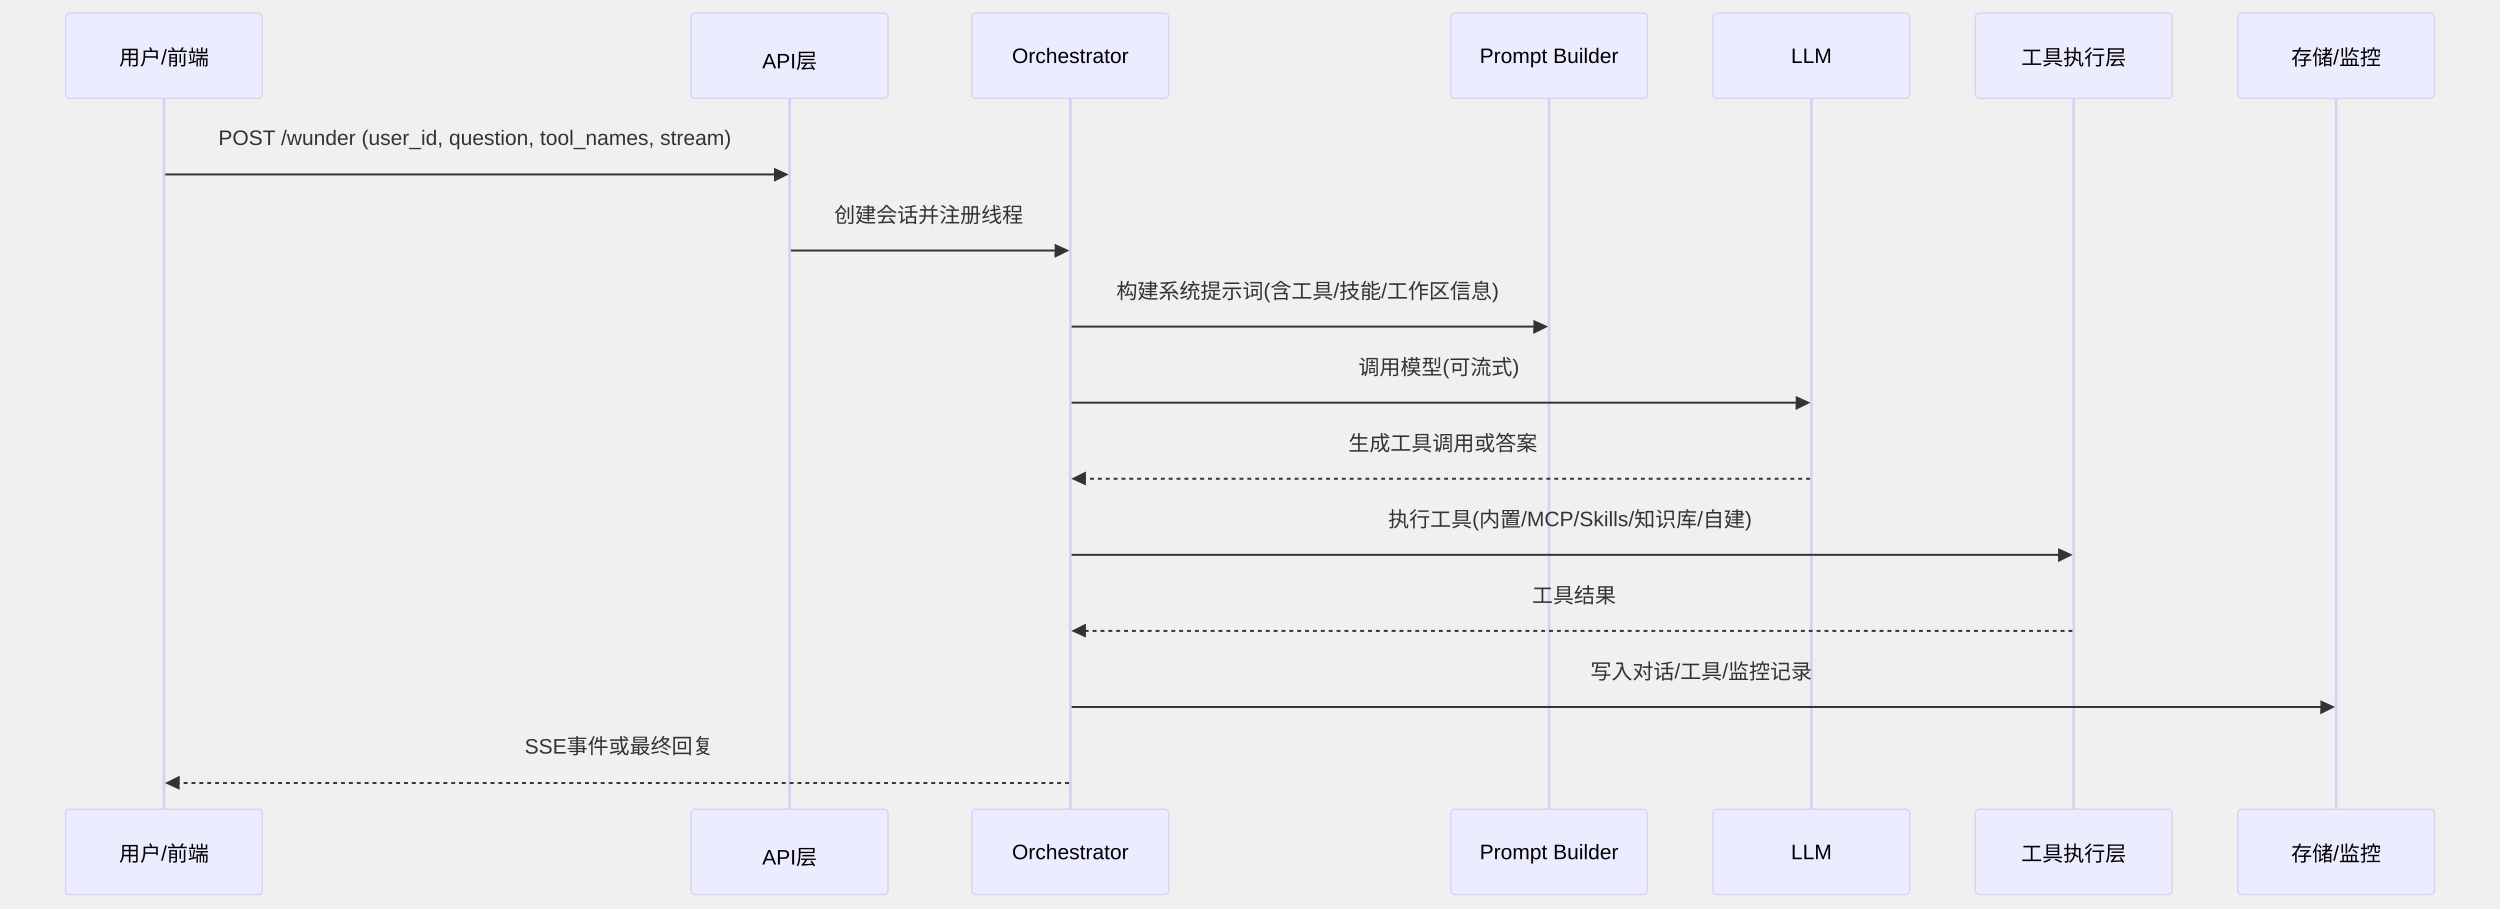
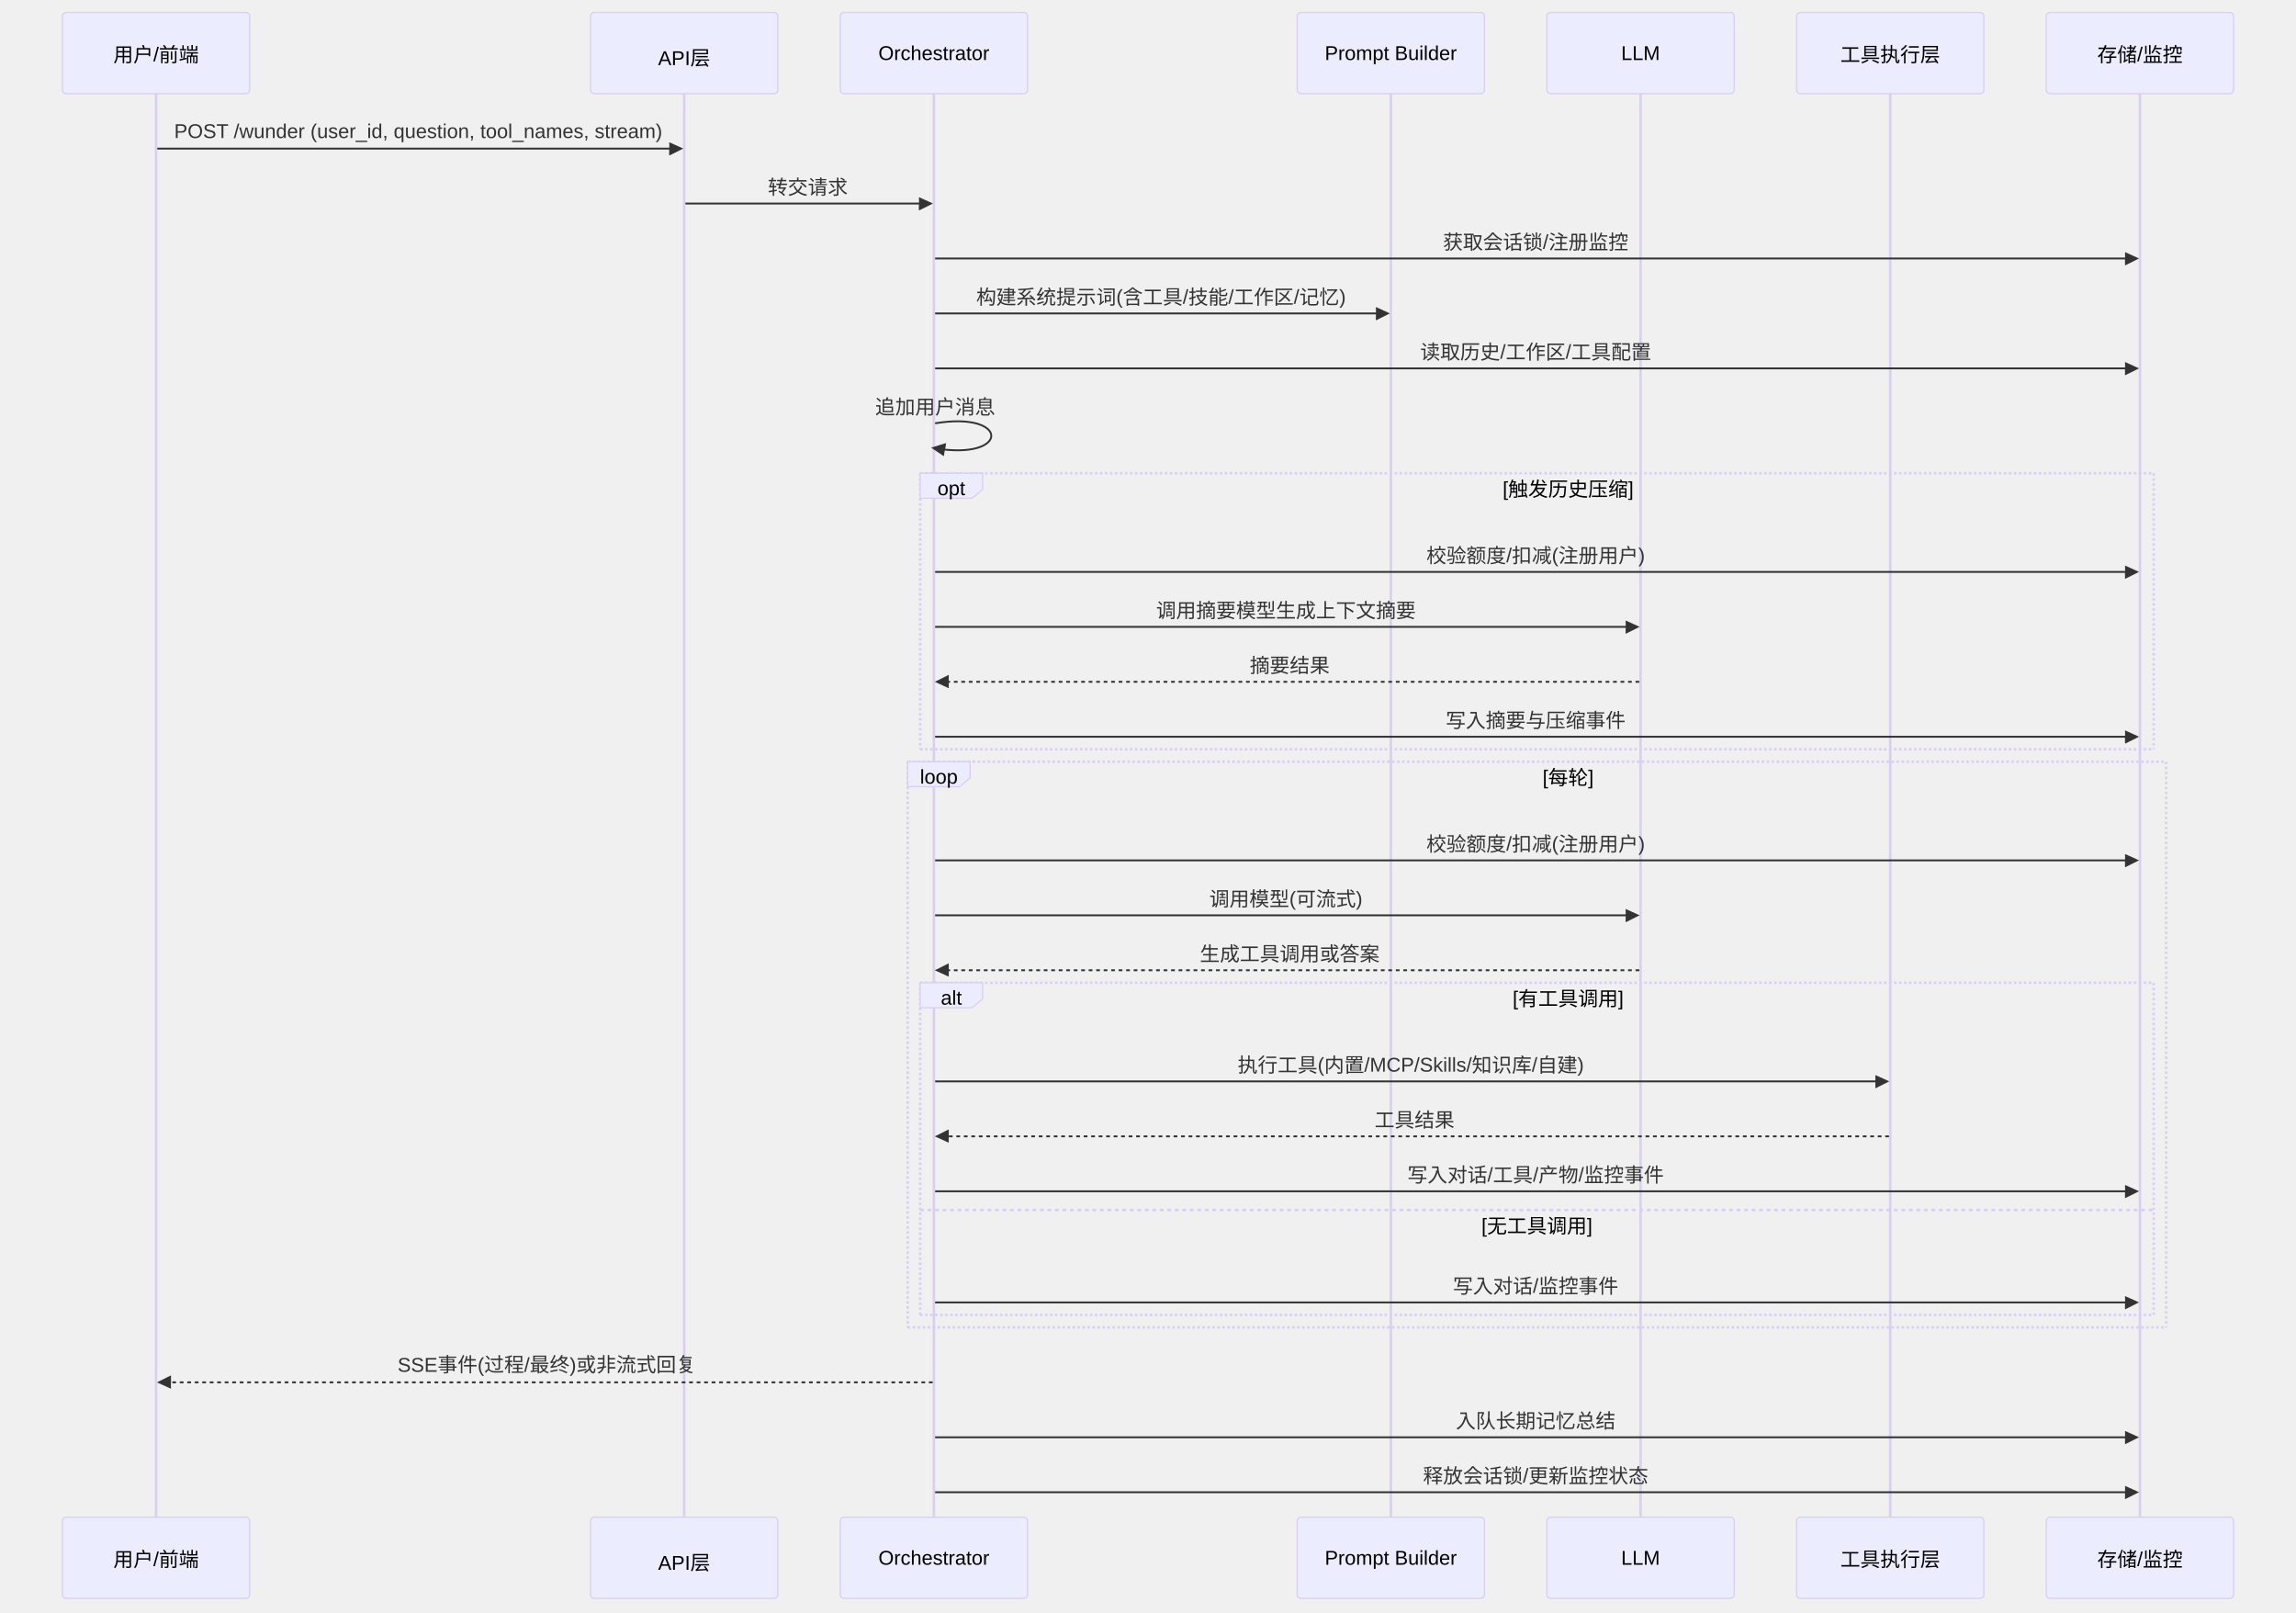
- <svg xmlns="http://www.w3.org/2000/svg" id="my-svg" width="100%" style="max-width: 1906px; background-color: white;" viewBox="-50 -10 1906 693" role="graphics-document document" aria-roledescription="sequence">
-   <g>
-     <rect x="1656" y="607" fill="#eaeaea" stroke="#666" width="150" height="65" name="S" rx="3" ry="3" class="actor actor-bottom" />
-     <text x="1731" y="639.5" dominant-baseline="central" alignment-baseline="central" class="actor actor-box" style="text-anchor: middle; font-size: 16px; font-weight: 400;">
-       <tspan x="1731" dy="0">存储/监控</tspan>
-     </text>
-   </g>
-   <g>
-     <rect x="1456" y="607" fill="#eaeaea" stroke="#666" width="150" height="65" name="T" rx="3" ry="3" class="actor actor-bottom" />
-     <text x="1531" y="639.5" dominant-baseline="central" alignment-baseline="central" class="actor actor-box" style="text-anchor: middle; font-size: 16px; font-weight: 400;">
-       <tspan x="1531" dy="0">工具执行层</tspan>
-     </text>
-   </g>
-   <g>
-     <rect x="1256" y="607" fill="#eaeaea" stroke="#666" width="150" height="65" name="L" rx="3" ry="3" class="actor actor-bottom" />
-     <text x="1331" y="639.5" dominant-baseline="central" alignment-baseline="central" class="actor actor-box" style="text-anchor: middle; font-size: 16px; font-weight: 400;">
-       <tspan x="1331" dy="0">LLM</tspan>
-     </text>
-   </g>
-   <g>
-     <rect x="1056" y="607" fill="#eaeaea" stroke="#666" width="150" height="65" name="P" rx="3" ry="3" class="actor actor-bottom" />
-     <text x="1131" y="639.5" dominant-baseline="central" alignment-baseline="central" class="actor actor-box" style="text-anchor: middle; font-size: 16px; font-weight: 400;">
-       <tspan x="1131" dy="0">Prompt Builder</tspan>
-     </text>
-   </g>
-   <g>
-     <rect x="691" y="607" fill="#eaeaea" stroke="#666" width="150" height="65" name="O" rx="3" ry="3" class="actor actor-bottom" />
-     <text x="766" y="639.5" dominant-baseline="central" alignment-baseline="central" class="actor actor-box" style="text-anchor: middle; font-size: 16px; font-weight: 400;">
-       <tspan x="766" dy="0">Orchestrator</tspan>
-     </text>
-   </g>
-   <g>
-     <rect x="477" y="607" fill="#eaeaea" stroke="#666" width="150" height="65" name="API" rx="3" ry="3" class="actor actor-bottom" />
-     <text x="552" y="639.5" dominant-baseline="central" alignment-baseline="central" class="actor actor-box" style="text-anchor: middle; font-size: 16px; font-weight: 400;">
-       <tspan x="552" dy="0">API层</tspan>
-     </text>
-   </g>
-   <g>
-     <rect x="0" y="607" fill="#eaeaea" stroke="#666" width="150" height="65" name="U" rx="3" ry="3" class="actor actor-bottom" />
-     <text x="75" y="639.5" dominant-baseline="central" alignment-baseline="central" class="actor actor-box" style="text-anchor: middle; font-size: 16px; font-weight: 400;">
+ <svg xmlns="http://www.w3.org/2000/svg" id="my-svg" width="100%" style="max-width: 1839px; background-color: white;" viewBox="-50 -10 1839 1291" role="graphics-document document" aria-roledescription="sequence">
+   <g>
+     <rect x="1589" y="1205" fill="#eaeaea" stroke="#666" width="150" height="65" name="S" rx="3" ry="3" class="actor actor-bottom" />
+     <text x="1664" y="1237.5" dominant-baseline="central" alignment-baseline="central" class="actor actor-box" style="text-anchor: middle; font-size: 16px; font-weight: 400;">
+       <tspan x="1664" dy="0">存储/监控</tspan>
+     </text>
+   </g>
+   <g>
+     <rect x="1389" y="1205" fill="#eaeaea" stroke="#666" width="150" height="65" name="T" rx="3" ry="3" class="actor actor-bottom" />
+     <text x="1464" y="1237.5" dominant-baseline="central" alignment-baseline="central" class="actor actor-box" style="text-anchor: middle; font-size: 16px; font-weight: 400;">
+       <tspan x="1464" dy="0">工具执行层</tspan>
+     </text>
+   </g>
+   <g>
+     <rect x="1189" y="1205" fill="#eaeaea" stroke="#666" width="150" height="65" name="L" rx="3" ry="3" class="actor actor-bottom" />
+     <text x="1264" y="1237.5" dominant-baseline="central" alignment-baseline="central" class="actor actor-box" style="text-anchor: middle; font-size: 16px; font-weight: 400;">
+       <tspan x="1264" dy="0">LLM</tspan>
+     </text>
+   </g>
+   <g>
+     <rect x="989" y="1205" fill="#eaeaea" stroke="#666" width="150" height="65" name="P" rx="3" ry="3" class="actor actor-bottom" />
+     <text x="1064" y="1237.5" dominant-baseline="central" alignment-baseline="central" class="actor actor-box" style="text-anchor: middle; font-size: 16px; font-weight: 400;">
+       <tspan x="1064" dy="0">Prompt Builder</tspan>
+     </text>
+   </g>
+   <g>
+     <rect x="623" y="1205" fill="#eaeaea" stroke="#666" width="150" height="65" name="O" rx="3" ry="3" class="actor actor-bottom" />
+     <text x="698" y="1237.5" dominant-baseline="central" alignment-baseline="central" class="actor actor-box" style="text-anchor: middle; font-size: 16px; font-weight: 400;">
+       <tspan x="698" dy="0">Orchestrator</tspan>
+     </text>
+   </g>
+   <g>
+     <rect x="423" y="1205" fill="#eaeaea" stroke="#666" width="150" height="65" name="API" rx="3" ry="3" class="actor actor-bottom" />
+     <text x="498" y="1237.5" dominant-baseline="central" alignment-baseline="central" class="actor actor-box" style="text-anchor: middle; font-size: 16px; font-weight: 400;">
+       <tspan x="498" dy="0">API层</tspan>
+     </text>
+   </g>
+   <g>
+     <rect x="0" y="1205" fill="#eaeaea" stroke="#666" width="150" height="65" name="U" rx="3" ry="3" class="actor actor-bottom" />
+     <text x="75" y="1237.5" dominant-baseline="central" alignment-baseline="central" class="actor actor-box" style="text-anchor: middle; font-size: 16px; font-weight: 400;">
      <tspan x="75" dy="0">用户/前端</tspan>
    </text>
  </g>
  <g>
-     <line id="actor6" x1="1731" y1="65" x2="1731" y2="607" class="actor-line 200" stroke-width="0.5px" stroke="#999" name="S" />
+     <line id="actor6" x1="1664" y1="65" x2="1664" y2="1205" class="actor-line 200" stroke-width="0.5px" stroke="#999" name="S" />
    <g id="root-6">
-       <rect x="1656" y="0" fill="#eaeaea" stroke="#666" width="150" height="65" name="S" rx="3" ry="3" class="actor actor-top" />
-       <text x="1731" y="32.5" dominant-baseline="central" alignment-baseline="central" class="actor actor-box" style="text-anchor: middle; font-size: 16px; font-weight: 400;">
-         <tspan x="1731" dy="0">存储/监控</tspan>
-       </text>
-     </g>
-   </g>
-   <g>
-     <line id="actor5" x1="1531" y1="65" x2="1531" y2="607" class="actor-line 200" stroke-width="0.5px" stroke="#999" name="T" />
+       <rect x="1589" y="0" fill="#eaeaea" stroke="#666" width="150" height="65" name="S" rx="3" ry="3" class="actor actor-top" />
+       <text x="1664" y="32.5" dominant-baseline="central" alignment-baseline="central" class="actor actor-box" style="text-anchor: middle; font-size: 16px; font-weight: 400;">
+         <tspan x="1664" dy="0">存储/监控</tspan>
+       </text>
+     </g>
+   </g>
+   <g>
+     <line id="actor5" x1="1464" y1="65" x2="1464" y2="1205" class="actor-line 200" stroke-width="0.5px" stroke="#999" name="T" />
    <g id="root-5">
-       <rect x="1456" y="0" fill="#eaeaea" stroke="#666" width="150" height="65" name="T" rx="3" ry="3" class="actor actor-top" />
-       <text x="1531" y="32.5" dominant-baseline="central" alignment-baseline="central" class="actor actor-box" style="text-anchor: middle; font-size: 16px; font-weight: 400;">
-         <tspan x="1531" dy="0">工具执行层</tspan>
-       </text>
-     </g>
-   </g>
-   <g>
-     <line id="actor4" x1="1331" y1="65" x2="1331" y2="607" class="actor-line 200" stroke-width="0.5px" stroke="#999" name="L" />
+       <rect x="1389" y="0" fill="#eaeaea" stroke="#666" width="150" height="65" name="T" rx="3" ry="3" class="actor actor-top" />
+       <text x="1464" y="32.5" dominant-baseline="central" alignment-baseline="central" class="actor actor-box" style="text-anchor: middle; font-size: 16px; font-weight: 400;">
+         <tspan x="1464" dy="0">工具执行层</tspan>
+       </text>
+     </g>
+   </g>
+   <g>
+     <line id="actor4" x1="1264" y1="65" x2="1264" y2="1205" class="actor-line 200" stroke-width="0.5px" stroke="#999" name="L" />
    <g id="root-4">
-       <rect x="1256" y="0" fill="#eaeaea" stroke="#666" width="150" height="65" name="L" rx="3" ry="3" class="actor actor-top" />
-       <text x="1331" y="32.5" dominant-baseline="central" alignment-baseline="central" class="actor actor-box" style="text-anchor: middle; font-size: 16px; font-weight: 400;">
-         <tspan x="1331" dy="0">LLM</tspan>
-       </text>
-     </g>
-   </g>
-   <g>
-     <line id="actor3" x1="1131" y1="65" x2="1131" y2="607" class="actor-line 200" stroke-width="0.5px" stroke="#999" name="P" />
+       <rect x="1189" y="0" fill="#eaeaea" stroke="#666" width="150" height="65" name="L" rx="3" ry="3" class="actor actor-top" />
+       <text x="1264" y="32.5" dominant-baseline="central" alignment-baseline="central" class="actor actor-box" style="text-anchor: middle; font-size: 16px; font-weight: 400;">
+         <tspan x="1264" dy="0">LLM</tspan>
+       </text>
+     </g>
+   </g>
+   <g>
+     <line id="actor3" x1="1064" y1="65" x2="1064" y2="1205" class="actor-line 200" stroke-width="0.5px" stroke="#999" name="P" />
    <g id="root-3">
-       <rect x="1056" y="0" fill="#eaeaea" stroke="#666" width="150" height="65" name="P" rx="3" ry="3" class="actor actor-top" />
-       <text x="1131" y="32.5" dominant-baseline="central" alignment-baseline="central" class="actor actor-box" style="text-anchor: middle; font-size: 16px; font-weight: 400;">
-         <tspan x="1131" dy="0">Prompt Builder</tspan>
-       </text>
-     </g>
-   </g>
-   <g>
-     <line id="actor2" x1="766" y1="65" x2="766" y2="607" class="actor-line 200" stroke-width="0.5px" stroke="#999" name="O" />
+       <rect x="989" y="0" fill="#eaeaea" stroke="#666" width="150" height="65" name="P" rx="3" ry="3" class="actor actor-top" />
+       <text x="1064" y="32.5" dominant-baseline="central" alignment-baseline="central" class="actor actor-box" style="text-anchor: middle; font-size: 16px; font-weight: 400;">
+         <tspan x="1064" dy="0">Prompt Builder</tspan>
+       </text>
+     </g>
+   </g>
+   <g>
+     <line id="actor2" x1="698" y1="65" x2="698" y2="1205" class="actor-line 200" stroke-width="0.5px" stroke="#999" name="O" />
    <g id="root-2">
-       <rect x="691" y="0" fill="#eaeaea" stroke="#666" width="150" height="65" name="O" rx="3" ry="3" class="actor actor-top" />
-       <text x="766" y="32.5" dominant-baseline="central" alignment-baseline="central" class="actor actor-box" style="text-anchor: middle; font-size: 16px; font-weight: 400;">
-         <tspan x="766" dy="0">Orchestrator</tspan>
-       </text>
-     </g>
-   </g>
-   <g>
-     <line id="actor1" x1="552" y1="65" x2="552" y2="607" class="actor-line 200" stroke-width="0.5px" stroke="#999" name="API" />
+       <rect x="623" y="0" fill="#eaeaea" stroke="#666" width="150" height="65" name="O" rx="3" ry="3" class="actor actor-top" />
+       <text x="698" y="32.5" dominant-baseline="central" alignment-baseline="central" class="actor actor-box" style="text-anchor: middle; font-size: 16px; font-weight: 400;">
+         <tspan x="698" dy="0">Orchestrator</tspan>
+       </text>
+     </g>
+   </g>
+   <g>
+     <line id="actor1" x1="498" y1="65" x2="498" y2="1205" class="actor-line 200" stroke-width="0.5px" stroke="#999" name="API" />
    <g id="root-1">
-       <rect x="477" y="0" fill="#eaeaea" stroke="#666" width="150" height="65" name="API" rx="3" ry="3" class="actor actor-top" />
-       <text x="552" y="32.5" dominant-baseline="central" alignment-baseline="central" class="actor actor-box" style="text-anchor: middle; font-size: 16px; font-weight: 400;">
-         <tspan x="552" dy="0">API层</tspan>
-       </text>
-     </g>
-   </g>
-   <g>
-     <line id="actor0" x1="75" y1="65" x2="75" y2="607" class="actor-line 200" stroke-width="0.5px" stroke="#999" name="U" />
+       <rect x="423" y="0" fill="#eaeaea" stroke="#666" width="150" height="65" name="API" rx="3" ry="3" class="actor actor-top" />
+       <text x="498" y="32.5" dominant-baseline="central" alignment-baseline="central" class="actor actor-box" style="text-anchor: middle; font-size: 16px; font-weight: 400;">
+         <tspan x="498" dy="0">API层</tspan>
+       </text>
+     </g>
+   </g>
+   <g>
+     <line id="actor0" x1="75" y1="65" x2="75" y2="1205" class="actor-line 200" stroke-width="0.5px" stroke="#999" name="U" />
    <g id="root-0">
      <rect x="0" y="0" fill="#eaeaea" stroke="#666" width="150" height="65" name="U" rx="3" ry="3" class="actor actor-top" />
      <text x="75" y="32.5" dominant-baseline="central" alignment-baseline="central" class="actor actor-box" style="text-anchor: middle; font-size: 16px; font-weight: 400;">
        <tspan x="75" dy="0">用户/前端</tspan>
      </text>
    </g>
  </g>
  <style>#my-svg{font-family:"trebuchet ms",verdana,arial,sans-serif;font-size:16px;fill:#333;}@keyframes edge-animation-frame{from{stroke-dashoffset:0;}}@keyframes dash{to{stroke-dashoffset:0;}}#my-svg .edge-animation-slow{stroke-dasharray:9,5!important;stroke-dashoffset:900;animation:dash 50s linear infinite;stroke-linecap:round;}#my-svg .edge-animation-fast{stroke-dasharray:9,5!important;stroke-dashoffset:900;animation:dash 20s linear infinite;stroke-linecap:round;}#my-svg .error-icon{fill:#552222;}#my-svg .error-text{fill:#552222;stroke:#552222;}#my-svg .edge-thickness-normal{stroke-width:1px;}#my-svg .edge-thickness-thick{stroke-width:3.5px;}#my-svg .edge-pattern-solid{stroke-dasharray:0;}#my-svg .edge-thickness-invisible{stroke-width:0;fill:none;}#my-svg .edge-pattern-dashed{stroke-dasharray:3;}#my-svg .edge-pattern-dotted{stroke-dasharray:2;}#my-svg .marker{fill:#333333;stroke:#333333;}#my-svg .marker.cross{stroke:#333333;}#my-svg svg{font-family:"trebuchet ms",verdana,arial,sans-serif;font-size:16px;}#my-svg p{margin:0;}#my-svg .actor{stroke:hsl(259.626, 59.777%, 87.902%);fill:#ECECFF;}#my-svg text.actor&gt;tspan{fill:black;stroke:none;}#my-svg .actor-line{stroke:hsl(259.626, 59.777%, 87.902%);}#my-svg .innerArc{stroke-width:1.5;stroke-dasharray:none;}#my-svg .messageLine0{stroke-width:1.5;stroke-dasharray:none;stroke:#333;}#my-svg .messageLine1{stroke-width:1.5;stroke-dasharray:2,2;stroke:#333;}#my-svg #arrowhead path{fill:#333;stroke:#333;}#my-svg .sequenceNumber{fill:white;}#my-svg #sequencenumber{fill:#333;}#my-svg #crosshead path{fill:#333;stroke:#333;}#my-svg .messageText{fill:#333;stroke:none;}#my-svg .labelBox{stroke:hsl(259.626, 59.777%, 87.902%);fill:#ECECFF;}#my-svg .labelText,#my-svg .labelText&gt;tspan{fill:black;stroke:none;}#my-svg .loopText,#my-svg .loopText&gt;tspan{fill:black;stroke:none;}#my-svg .loopLine{stroke-width:2px;stroke-dasharray:2,2;stroke:hsl(259.626, 59.777%, 87.902%);fill:hsl(259.626, 59.777%, 87.902%);}#my-svg .note{stroke:#aaaa33;fill:#fff5ad;}#my-svg .noteText,#my-svg .noteText&gt;tspan{fill:black;stroke:none;}#my-svg .activation0{fill:#f4f4f4;stroke:#666;}#my-svg .activation1{fill:#f4f4f4;stroke:#666;}#my-svg .activation2{fill:#f4f4f4;stroke:#666;}#my-svg .actorPopupMenu{position:absolute;}#my-svg .actorPopupMenuPanel{position:absolute;fill:#ECECFF;box-shadow:0px 8px 16px 0px rgba(0,0,0,0.2);filter:drop-shadow(3px 5px 2px rgb(0 0 0 / 0.4));}#my-svg .actor-man line{stroke:hsl(259.626, 59.777%, 87.902%);fill:#ECECFF;}#my-svg .actor-man circle,#my-svg line{stroke:hsl(259.626, 59.777%, 87.902%);fill:#ECECFF;stroke-width:2px;}#my-svg :root{--mermaid-font-family:"trebuchet ms",verdana,arial,sans-serif;}</style>
  <g />
  <defs>
    <symbol id="computer" width="24" height="24">
      <path transform="scale(.5)" d="M2 2v13h20v-13h-20zm18 11h-16v-9h16v9zm-10.228 6l.466-1h3.524l.467 1h-4.457zm14.228 3h-24l2-6h2.104l-1.33 4h18.45l-1.297-4h2.073l2 6zm-5-10h-14v-7h14v7z" />
    </symbol>
  </defs>
  <defs>
    <symbol id="database" fill-rule="evenodd" clip-rule="evenodd">
      <path transform="scale(.5)" d="M12.258.001l.256.004.255.005.253.008.251.01.249.012.247.015.246.016.242.019.241.02.239.023.236.024.233.027.231.028.229.031.225.032.223.034.22.036.217.038.214.04.211.041.208.043.205.045.201.046.198.048.194.05.191.051.187.053.183.054.18.056.175.057.172.059.168.06.163.061.16.063.155.064.15.066.074.033.073.033.071.034.07.034.069.035.068.035.067.035.066.035.064.036.064.036.062.036.06.036.06.037.058.037.058.037.055.038.055.038.053.038.052.038.051.039.05.039.048.039.047.039.045.04.044.04.043.04.041.04.04.041.039.041.037.041.036.041.034.041.033.042.032.042.03.042.029.042.027.042.026.043.024.043.023.043.021.043.02.043.018.044.017.043.015.044.013.044.012.044.011.045.009.044.007.045.006.045.004.045.002.045.001.045v17l-.001.045-.002.045-.004.045-.006.045-.007.045-.009.044-.011.045-.012.044-.013.044-.015.044-.017.043-.018.044-.02.043-.021.043-.023.043-.024.043-.026.043-.027.042-.029.042-.03.042-.032.042-.033.042-.034.041-.036.041-.037.041-.039.041-.04.041-.041.04-.043.04-.044.04-.045.04-.047.039-.048.039-.05.039-.051.039-.052.038-.053.038-.055.038-.055.038-.058.037-.058.037-.06.037-.06.036-.062.036-.064.036-.064.036-.066.035-.067.035-.068.035-.069.035-.07.034-.071.034-.073.033-.074.033-.15.066-.155.064-.16.063-.163.061-.168.06-.172.059-.175.057-.18.056-.183.054-.187.053-.191.051-.194.05-.198.048-.201.046-.205.045-.208.043-.211.041-.214.04-.217.038-.22.036-.223.034-.225.032-.229.031-.231.028-.233.027-.236.024-.239.023-.241.02-.242.019-.246.016-.247.015-.249.012-.251.01-.253.008-.255.005-.256.004-.258.001-.258-.001-.256-.004-.255-.005-.253-.008-.251-.01-.249-.012-.247-.015-.245-.016-.243-.019-.241-.02-.238-.023-.236-.024-.234-.027-.231-.028-.228-.031-.226-.032-.223-.034-.22-.036-.217-.038-.214-.04-.211-.041-.208-.043-.204-.045-.201-.046-.198-.048-.195-.05-.19-.051-.187-.053-.184-.054-.179-.056-.176-.057-.172-.059-.167-.06-.164-.061-.159-.063-.155-.064-.151-.066-.074-.033-.072-.033-.072-.034-.07-.034-.069-.035-.068-.035-.067-.035-.066-.035-.064-.036-.063-.036-.062-.036-.061-.036-.06-.037-.058-.037-.057-.037-.056-.038-.055-.038-.053-.038-.052-.038-.051-.039-.049-.039-.049-.039-.046-.039-.046-.04-.044-.04-.043-.04-.041-.04-.04-.041-.039-.041-.037-.041-.036-.041-.034-.041-.033-.042-.032-.042-.03-.042-.029-.042-.027-.042-.026-.043-.024-.043-.023-.043-.021-.043-.02-.043-.018-.044-.017-.043-.015-.044-.013-.044-.012-.044-.011-.045-.009-.044-.007-.045-.006-.045-.004-.045-.002-.045-.001-.045v-17l.001-.045.002-.045.004-.045.006-.045.007-.045.009-.044.011-.045.012-.044.013-.044.015-.044.017-.043.018-.044.02-.043.021-.043.023-.043.024-.043.026-.043.027-.042.029-.042.03-.042.032-.042.033-.042.034-.041.036-.041.037-.041.039-.041.04-.041.041-.04.043-.04.044-.04.046-.04.046-.039.049-.039.049-.039.051-.039.052-.038.053-.038.055-.038.056-.038.057-.037.058-.037.06-.037.061-.036.062-.036.063-.036.064-.036.066-.035.067-.035.068-.035.069-.035.07-.034.072-.034.072-.033.074-.033.151-.066.155-.064.159-.063.164-.061.167-.06.172-.059.176-.057.179-.056.184-.054.187-.053.19-.051.195-.05.198-.048.201-.046.204-.045.208-.043.211-.041.214-.04.217-.038.22-.036.223-.034.226-.032.228-.031.231-.028.234-.027.236-.024.238-.023.241-.02.243-.019.245-.016.247-.015.249-.012.251-.01.253-.008.255-.005.256-.004.258-.001.258.001zm-9.258 20.499v.01l.001.021.003.021.004.022.005.021.006.022.007.022.009.023.01.022.011.023.012.023.013.023.015.023.016.024.017.023.018.024.019.024.021.024.022.025.023.024.024.025.052.049.056.05.061.051.066.051.07.051.075.051.079.052.084.052.088.052.092.052.097.052.102.051.105.052.11.052.114.051.119.051.123.051.127.05.131.05.135.05.139.048.144.049.147.047.152.047.155.047.16.045.163.045.167.043.171.043.176.041.178.041.183.039.187.039.19.037.194.035.197.035.202.033.204.031.209.03.212.029.216.027.219.025.222.024.226.021.23.02.233.018.236.016.24.015.243.012.246.01.249.008.253.005.256.004.259.001.26-.001.257-.004.254-.005.25-.008.247-.011.244-.012.241-.014.237-.016.233-.018.231-.021.226-.021.224-.024.22-.026.216-.027.212-.028.21-.031.205-.031.202-.034.198-.034.194-.036.191-.037.187-.039.183-.04.179-.04.175-.042.172-.043.168-.044.163-.045.16-.046.155-.046.152-.047.148-.048.143-.049.139-.049.136-.05.131-.05.126-.05.123-.051.118-.052.114-.051.11-.052.106-.052.101-.052.096-.052.092-.052.088-.053.083-.051.079-.052.074-.052.07-.051.065-.051.06-.051.056-.05.051-.05.023-.024.023-.025.021-.024.02-.024.019-.024.018-.024.017-.024.015-.023.014-.024.013-.023.012-.023.01-.023.01-.022.008-.022.006-.022.006-.022.004-.022.004-.021.001-.021.001-.021v-4.127l-.077.055-.08.053-.083.054-.085.053-.087.052-.09.052-.093.051-.095.05-.097.05-.1.049-.102.049-.105.048-.106.047-.109.047-.111.046-.114.045-.115.045-.118.044-.12.043-.122.042-.124.042-.126.041-.128.04-.13.04-.132.038-.134.038-.135.037-.138.037-.139.035-.142.035-.143.034-.144.033-.147.032-.148.031-.15.03-.151.03-.153.029-.154.027-.156.027-.158.026-.159.025-.161.024-.162.023-.163.022-.165.021-.166.02-.167.019-.169.018-.169.017-.171.016-.173.015-.173.014-.175.013-.175.012-.177.011-.178.01-.179.008-.179.008-.181.006-.182.005-.182.004-.184.003-.184.002h-.37l-.184-.002-.184-.003-.182-.004-.182-.005-.181-.006-.179-.008-.179-.008-.178-.01-.176-.011-.176-.012-.175-.013-.173-.014-.172-.015-.171-.016-.17-.017-.169-.018-.167-.019-.166-.02-.165-.021-.163-.022-.162-.023-.161-.024-.159-.025-.157-.026-.156-.027-.155-.027-.153-.029-.151-.03-.15-.03-.148-.031-.146-.032-.145-.033-.143-.034-.141-.035-.14-.035-.137-.037-.136-.037-.134-.038-.132-.038-.13-.04-.128-.04-.126-.041-.124-.042-.122-.042-.12-.044-.117-.043-.116-.045-.113-.045-.112-.046-.109-.047-.106-.047-.105-.048-.102-.049-.1-.049-.097-.05-.095-.05-.093-.052-.09-.051-.087-.052-.085-.053-.083-.054-.08-.054-.077-.054v4.127zm0-5.654v.011l.001.021.003.021.004.021.005.022.006.022.007.022.009.022.01.022.011.023.012.023.013.023.015.024.016.023.017.024.018.024.019.024.021.024.022.024.023.025.024.024.052.05.056.05.061.05.066.051.07.051.075.052.079.051.084.052.088.052.092.052.097.052.102.052.105.052.11.051.114.051.119.052.123.05.127.051.131.05.135.049.139.049.144.048.147.048.152.047.155.046.16.045.163.045.167.044.171.042.176.042.178.04.183.04.187.038.19.037.194.036.197.034.202.033.204.032.209.03.212.028.216.027.219.025.222.024.226.022.23.02.233.018.236.016.24.014.243.012.246.01.249.008.253.006.256.003.259.001.26-.001.257-.003.254-.006.25-.008.247-.01.244-.012.241-.015.237-.016.233-.018.231-.02.226-.022.224-.024.22-.025.216-.027.212-.029.21-.03.205-.032.202-.033.198-.035.194-.036.191-.037.187-.039.183-.039.179-.041.175-.042.172-.043.168-.044.163-.045.16-.045.155-.047.152-.047.148-.048.143-.048.139-.05.136-.049.131-.05.126-.051.123-.051.118-.051.114-.052.11-.052.106-.052.101-.052.096-.052.092-.052.088-.052.083-.052.079-.052.074-.051.07-.052.065-.051.06-.05.056-.051.051-.049.023-.025.023-.024.021-.025.02-.024.019-.024.018-.024.017-.024.015-.023.014-.023.013-.024.012-.022.01-.023.01-.023.008-.022.006-.022.006-.022.004-.021.004-.022.001-.021.001-.021v-4.139l-.077.054-.08.054-.083.054-.085.052-.087.053-.09.051-.093.051-.095.051-.097.05-.1.049-.102.049-.105.048-.106.047-.109.047-.111.046-.114.045-.115.044-.118.044-.12.044-.122.042-.124.042-.126.041-.128.04-.13.039-.132.039-.134.038-.135.037-.138.036-.139.036-.142.035-.143.033-.144.033-.147.033-.148.031-.15.03-.151.03-.153.028-.154.028-.156.027-.158.026-.159.025-.161.024-.162.023-.163.022-.165.021-.166.02-.167.019-.169.018-.169.017-.171.016-.173.015-.173.014-.175.013-.175.012-.177.011-.178.009-.179.009-.179.007-.181.007-.182.005-.182.004-.184.003-.184.002h-.37l-.184-.002-.184-.003-.182-.004-.182-.005-.181-.007-.179-.007-.179-.009-.178-.009-.176-.011-.176-.012-.175-.013-.173-.014-.172-.015-.171-.016-.17-.017-.169-.018-.167-.019-.166-.02-.165-.021-.163-.022-.162-.023-.161-.024-.159-.025-.157-.026-.156-.027-.155-.028-.153-.028-.151-.03-.15-.03-.148-.031-.146-.033-.145-.033-.143-.033-.141-.035-.14-.036-.137-.036-.136-.037-.134-.038-.132-.039-.13-.039-.128-.04-.126-.041-.124-.042-.122-.043-.12-.043-.117-.044-.116-.044-.113-.046-.112-.046-.109-.046-.106-.047-.105-.048-.102-.049-.1-.049-.097-.05-.095-.051-.093-.051-.09-.051-.087-.053-.085-.052-.083-.054-.08-.054-.077-.054v4.139zm0-5.666v.011l.001.02.003.022.004.021.005.022.006.021.007.022.009.023.01.022.011.023.012.023.013.023.015.023.016.024.017.024.018.023.019.024.021.025.022.024.023.024.024.025.052.05.056.05.061.05.066.051.07.051.075.052.079.051.084.052.088.052.092.052.097.052.102.052.105.051.11.052.114.051.119.051.123.051.127.05.131.05.135.05.139.049.144.048.147.048.152.047.155.046.16.045.163.045.167.043.171.043.176.042.178.04.183.04.187.038.19.037.194.036.197.034.202.033.204.032.209.03.212.028.216.027.219.025.222.024.226.021.23.02.233.018.236.017.24.014.243.012.246.01.249.008.253.006.256.003.259.001.26-.001.257-.003.254-.006.25-.008.247-.01.244-.013.241-.014.237-.016.233-.018.231-.02.226-.022.224-.024.22-.025.216-.027.212-.029.21-.03.205-.032.202-.033.198-.035.194-.036.191-.037.187-.039.183-.039.179-.041.175-.042.172-.043.168-.044.163-.045.16-.045.155-.047.152-.047.148-.048.143-.049.139-.049.136-.049.131-.051.126-.05.123-.051.118-.052.114-.051.11-.052.106-.052.101-.052.096-.052.092-.052.088-.052.083-.052.079-.052.074-.052.07-.051.065-.051.06-.051.056-.05.051-.049.023-.025.023-.025.021-.024.02-.024.019-.024.018-.024.017-.024.015-.023.014-.024.013-.023.012-.023.01-.022.01-.023.008-.022.006-.022.006-.022.004-.022.004-.021.001-.021.001-.021v-4.153l-.077.054-.08.054-.083.053-.085.053-.087.053-.09.051-.093.051-.095.051-.097.05-.1.049-.102.048-.105.048-.106.048-.109.046-.111.046-.114.046-.115.044-.118.044-.12.043-.122.043-.124.042-.126.041-.128.04-.13.039-.132.039-.134.038-.135.037-.138.036-.139.036-.142.034-.143.034-.144.033-.147.032-.148.032-.15.03-.151.03-.153.028-.154.028-.156.027-.158.026-.159.024-.161.024-.162.023-.163.023-.165.021-.166.02-.167.019-.169.018-.169.017-.171.016-.173.015-.173.014-.175.013-.175.012-.177.01-.178.01-.179.009-.179.007-.181.006-.182.006-.182.004-.184.003-.184.001-.185.001-.185-.001-.184-.001-.184-.003-.182-.004-.182-.006-.181-.006-.179-.007-.179-.009-.178-.01-.176-.01-.176-.012-.175-.013-.173-.014-.172-.015-.171-.016-.17-.017-.169-.018-.167-.019-.166-.02-.165-.021-.163-.023-.162-.023-.161-.024-.159-.024-.157-.026-.156-.027-.155-.028-.153-.028-.151-.03-.15-.03-.148-.032-.146-.032-.145-.033-.143-.034-.141-.034-.14-.036-.137-.036-.136-.037-.134-.038-.132-.039-.13-.039-.128-.041-.126-.041-.124-.041-.122-.043-.12-.043-.117-.044-.116-.044-.113-.046-.112-.046-.109-.046-.106-.048-.105-.048-.102-.048-.1-.05-.097-.049-.095-.051-.093-.051-.09-.052-.087-.052-.085-.053-.083-.053-.08-.054-.077-.054v4.153zm8.74-8.179l-.257.004-.254.005-.25.008-.247.011-.244.012-.241.014-.237.016-.233.018-.231.021-.226.022-.224.023-.22.026-.216.027-.212.028-.21.031-.205.032-.202.033-.198.034-.194.036-.191.038-.187.038-.183.04-.179.041-.175.042-.172.043-.168.043-.163.045-.16.046-.155.046-.152.048-.148.048-.143.048-.139.049-.136.05-.131.05-.126.051-.123.051-.118.051-.114.052-.11.052-.106.052-.101.052-.096.052-.092.052-.088.052-.083.052-.079.052-.074.051-.07.052-.065.051-.06.05-.056.05-.051.05-.023.025-.023.024-.021.024-.02.025-.019.024-.018.024-.017.023-.015.024-.014.023-.013.023-.012.023-.01.023-.01.022-.008.022-.006.023-.006.021-.004.022-.004.021-.001.021-.001.021.001.021.001.021.004.021.004.022.006.021.006.023.008.022.01.022.01.023.012.023.013.023.014.023.015.024.017.023.018.024.019.024.02.025.021.024.023.024.023.025.051.05.056.05.06.05.065.051.07.052.074.051.079.052.083.052.088.052.092.052.096.052.101.052.106.052.11.052.114.052.118.051.123.051.126.051.131.05.136.05.139.049.143.048.148.048.152.048.155.046.16.046.163.045.168.043.172.043.175.042.179.041.183.04.187.038.191.038.194.036.198.034.202.033.205.032.21.031.212.028.216.027.22.026.224.023.226.022.231.021.233.018.237.016.241.014.244.012.247.011.25.008.254.005.257.004.26.001.26-.001.257-.004.254-.005.25-.008.247-.011.244-.012.241-.014.237-.016.233-.018.231-.021.226-.022.224-.023.22-.026.216-.027.212-.028.21-.031.205-.032.202-.033.198-.034.194-.036.191-.038.187-.038.183-.04.179-.041.175-.042.172-.043.168-.043.163-.045.16-.046.155-.046.152-.048.148-.048.143-.048.139-.049.136-.05.131-.05.126-.051.123-.051.118-.051.114-.052.11-.052.106-.052.101-.052.096-.052.092-.052.088-.052.083-.052.079-.052.074-.051.07-.052.065-.051.06-.05.056-.05.051-.05.023-.025.023-.024.021-.024.02-.025.019-.024.018-.024.017-.023.015-.024.014-.023.013-.023.012-.023.01-.023.01-.022.008-.022.006-.023.006-.021.004-.022.004-.021.001-.021.001-.021-.001-.021-.001-.021-.004-.021-.004-.022-.006-.021-.006-.023-.008-.022-.01-.022-.01-.023-.012-.023-.013-.023-.014-.023-.015-.024-.017-.023-.018-.024-.019-.024-.02-.025-.021-.024-.023-.024-.023-.025-.051-.05-.056-.05-.06-.05-.065-.051-.07-.052-.074-.051-.079-.052-.083-.052-.088-.052-.092-.052-.096-.052-.101-.052-.106-.052-.11-.052-.114-.052-.118-.051-.123-.051-.126-.051-.131-.05-.136-.05-.139-.049-.143-.048-.148-.048-.152-.048-.155-.046-.16-.046-.163-.045-.168-.043-.172-.043-.175-.042-.179-.041-.183-.04-.187-.038-.191-.038-.194-.036-.198-.034-.202-.033-.205-.032-.21-.031-.212-.028-.216-.027-.22-.026-.224-.023-.226-.022-.231-.021-.233-.018-.237-.016-.241-.014-.244-.012-.247-.011-.25-.008-.254-.005-.257-.004-.26-.001-.26.001z" />
    </symbol>
  </defs>
  <defs>
    <symbol id="clock" width="24" height="24">
      <path transform="scale(.5)" d="M12 2c5.514 0 10 4.486 10 10s-4.486 10-10 10-10-4.486-10-10 4.486-10 10-10zm0-2c-6.627 0-12 5.373-12 12s5.373 12 12 12 12-5.373 12-12-5.373-12-12-12zm5.848 12.459c.202.038.202.333.001.372-1.907.361-6.045 1.111-6.547 1.111-.719 0-1.301-.582-1.301-1.301 0-.512.77-5.447 1.125-7.445.034-.192.312-.181.343.014l.985 6.238 5.394 1.011z" />
    </symbol>
  </defs>
  <defs>
    <marker id="arrowhead" refX="7.9" refY="5" markerUnits="userSpaceOnUse" markerWidth="12" markerHeight="12" orient="auto-start-reverse">
      <path d="M -1 0 L 10 5 L 0 10 z" />
    </marker>
  </defs>
  <defs>
    <marker id="crosshead" markerWidth="15" markerHeight="8" orient="auto" refX="4" refY="4.5">
      <path fill="none" stroke="#000000" stroke-width="1pt" d="M 1,2 L 6,7 M 6,2 L 1,7" style="stroke-dasharray: 0, 0;" />
    </marker>
  </defs>
  <defs>
    <marker id="filled-head" refX="15.5" refY="7" markerWidth="20" markerHeight="28" orient="auto">
      <path d="M 18,7 L9,13 L14,7 L9,1 Z" />
    </marker>
  </defs>
  <defs>
    <marker id="sequencenumber" refX="15" refY="15" markerWidth="60" markerHeight="40" orient="auto">
      <circle cx="15" cy="15" r="6" />
    </marker>
  </defs>
-   <text x="312" y="80" text-anchor="middle" dominant-baseline="middle" alignment-baseline="middle" class="messageText" dy="1em" style="font-size: 16px; font-weight: 400;">POST /wunder (user_id, question, tool_names, stream)</text>
-   <line x1="76" y1="123" x2="548" y2="123" class="messageLine0" stroke-width="2" stroke="none" marker-end="url(#arrowhead)" style="fill: none;" />
-   <text x="658" y="138" text-anchor="middle" dominant-baseline="middle" alignment-baseline="middle" class="messageText" dy="1em" style="font-size: 16px; font-weight: 400;">创建会话并注册线程</text>
-   <line x1="553" y1="181" x2="762" y2="181" class="messageLine0" stroke-width="2" stroke="none" marker-end="url(#arrowhead)" style="fill: none;" />
-   <text x="947" y="196" text-anchor="middle" dominant-baseline="middle" alignment-baseline="middle" class="messageText" dy="1em" style="font-size: 16px; font-weight: 400;">构建系统提示词(含工具/技能/工作区信息)</text>
-   <line x1="767" y1="239" x2="1127" y2="239" class="messageLine0" stroke-width="2" stroke="none" marker-end="url(#arrowhead)" style="fill: none;" />
-   <text x="1047" y="254" text-anchor="middle" dominant-baseline="middle" alignment-baseline="middle" class="messageText" dy="1em" style="font-size: 16px; font-weight: 400;">调用模型(可流式)</text>
-   <line x1="767" y1="297" x2="1327" y2="297" class="messageLine0" stroke-width="2" stroke="none" marker-end="url(#arrowhead)" style="fill: none;" />
-   <text x="1050" y="312" text-anchor="middle" dominant-baseline="middle" alignment-baseline="middle" class="messageText" dy="1em" style="font-size: 16px; font-weight: 400;">生成工具调用或答案</text>
-   <line x1="1330" y1="355" x2="770" y2="355" class="messageLine1" stroke-width="2" stroke="none" marker-end="url(#arrowhead)" style="stroke-dasharray: 3, 3; fill: none;" />
-   <text x="1147" y="370" text-anchor="middle" dominant-baseline="middle" alignment-baseline="middle" class="messageText" dy="1em" style="font-size: 16px; font-weight: 400;">执行工具(内置/MCP/Skills/知识库/自建)</text>
-   <line x1="767" y1="413" x2="1527" y2="413" class="messageLine0" stroke-width="2" stroke="none" marker-end="url(#arrowhead)" style="fill: none;" />
-   <text x="1150" y="428" text-anchor="middle" dominant-baseline="middle" alignment-baseline="middle" class="messageText" dy="1em" style="font-size: 16px; font-weight: 400;">工具结果</text>
-   <line x1="1530" y1="471" x2="770" y2="471" class="messageLine1" stroke-width="2" stroke="none" marker-end="url(#arrowhead)" style="stroke-dasharray: 3, 3; fill: none;" />
-   <text x="1247" y="486" text-anchor="middle" dominant-baseline="middle" alignment-baseline="middle" class="messageText" dy="1em" style="font-size: 16px; font-weight: 400;">写入对话/工具/监控记录</text>
-   <line x1="767" y1="529" x2="1727" y2="529" class="messageLine0" stroke-width="2" stroke="none" marker-end="url(#arrowhead)" style="fill: none;" />
-   <text x="422" y="544" text-anchor="middle" dominant-baseline="middle" alignment-baseline="middle" class="messageText" dy="1em" style="font-size: 16px; font-weight: 400;">SSE事件或最终回复</text>
-   <line x1="765" y1="587" x2="79" y2="587" class="messageLine1" stroke-width="2" stroke="none" marker-end="url(#arrowhead)" style="stroke-dasharray: 3, 3; fill: none;" />
+   <g>
+     <line x1="687" y1="369" x2="1675" y2="369" class="loopLine" />
+     <line x1="1675" y1="369" x2="1675" y2="590" class="loopLine" />
+     <line x1="687" y1="590" x2="1675" y2="590" class="loopLine" />
+     <line x1="687" y1="369" x2="687" y2="590" class="loopLine" />
+     <polygon points="687,369 737,369 737,382 728.6,389 687,389" class="labelBox" />
+     <text x="712" y="382" text-anchor="middle" dominant-baseline="middle" alignment-baseline="middle" class="labelText" style="font-size: 16px; font-weight: 400;">opt</text>
+     <text x="1206" y="387" text-anchor="middle" class="loopText" style="font-size: 16px; font-weight: 400;">
+       <tspan x="1206">[触发历史压缩]</tspan>
+     </text>
+   </g>
+   <g>
+     <line x1="687" y1="777" x2="1675" y2="777" class="loopLine" />
+     <line x1="1675" y1="777" x2="1675" y2="1043" class="loopLine" />
+     <line x1="687" y1="1043" x2="1675" y2="1043" class="loopLine" />
+     <line x1="687" y1="777" x2="687" y2="1043" class="loopLine" />
+     <line x1="687" y1="959" x2="1675" y2="959" class="loopLine" style="stroke-dasharray: 3, 3;" />
+     <polygon points="687,777 737,777 737,790 728.6,797 687,797" class="labelBox" />
+     <text x="712" y="790" text-anchor="middle" dominant-baseline="middle" alignment-baseline="middle" class="labelText" style="font-size: 16px; font-weight: 400;">alt</text>
+     <text x="1206" y="795" text-anchor="middle" class="loopText" style="font-size: 16px; font-weight: 400;">
+       <tspan x="1206">[有工具调用]</tspan>
+     </text>
+     <text x="1181" y="977" text-anchor="middle" class="loopText" style="font-size: 16px; font-weight: 400;">[无工具调用]</text>
+   </g>
+   <g>
+     <line x1="677" y1="600" x2="1685" y2="600" class="loopLine" />
+     <line x1="1685" y1="600" x2="1685" y2="1053" class="loopLine" />
+     <line x1="677" y1="1053" x2="1685" y2="1053" class="loopLine" />
+     <line x1="677" y1="600" x2="677" y2="1053" class="loopLine" />
+     <polygon points="677,600 727,600 727,613 718.6,620 677,620" class="labelBox" />
+     <text x="702" y="613" text-anchor="middle" dominant-baseline="middle" alignment-baseline="middle" class="labelText" style="font-size: 16px; font-weight: 400;">loop</text>
+     <text x="1206" y="618" text-anchor="middle" class="loopText" style="font-size: 16px; font-weight: 400;">
+       <tspan x="1206">[每轮]</tspan>
+     </text>
+   </g>
+   <text x="285" y="80" text-anchor="middle" dominant-baseline="middle" alignment-baseline="middle" class="messageText" dy="1em" style="font-size: 16px; font-weight: 400;">POST /wunder (user_id, question, tool_names, stream)</text>
+   <line x1="76" y1="109" x2="494" y2="109" class="messageLine0" stroke-width="2" stroke="none" marker-end="url(#arrowhead)" style="fill: none;" />
+   <text x="597" y="124" text-anchor="middle" dominant-baseline="middle" alignment-baseline="middle" class="messageText" dy="1em" style="font-size: 16px; font-weight: 400;">转交请求</text>
+   <line x1="499" y1="153" x2="694" y2="153" class="messageLine0" stroke-width="2" stroke="none" marker-end="url(#arrowhead)" style="fill: none;" />
+   <text x="1180" y="168" text-anchor="middle" dominant-baseline="middle" alignment-baseline="middle" class="messageText" dy="1em" style="font-size: 16px; font-weight: 400;">获取会话锁/注册监控</text>
+   <line x1="699" y1="197" x2="1660" y2="197" class="messageLine0" stroke-width="2" stroke="none" marker-end="url(#arrowhead)" style="fill: none;" />
+   <text x="880" y="212" text-anchor="middle" dominant-baseline="middle" alignment-baseline="middle" class="messageText" dy="1em" style="font-size: 16px; font-weight: 400;">构建系统提示词(含工具/技能/工作区/记忆)</text>
+   <line x1="699" y1="241" x2="1060" y2="241" class="messageLine0" stroke-width="2" stroke="none" marker-end="url(#arrowhead)" style="fill: none;" />
+   <text x="1180" y="256" text-anchor="middle" dominant-baseline="middle" alignment-baseline="middle" class="messageText" dy="1em" style="font-size: 16px; font-weight: 400;">读取历史/工作区/工具配置</text>
+   <line x1="699" y1="285" x2="1660" y2="285" class="messageLine0" stroke-width="2" stroke="none" marker-end="url(#arrowhead)" style="fill: none;" />
+   <text x="699" y="300" text-anchor="middle" dominant-baseline="middle" alignment-baseline="middle" class="messageText" dy="1em" style="font-size: 16px; font-weight: 400;">追加用户消息</text>
+   <path d="M 699,329 C 759,319 759,359 699,349" class="messageLine0" stroke-width="2" stroke="none" marker-end="url(#arrowhead)" style="fill: none;" />
+   <text x="1180" y="419" text-anchor="middle" dominant-baseline="middle" alignment-baseline="middle" class="messageText" dy="1em" style="font-size: 16px; font-weight: 400;">校验额度/扣减(注册用户)</text>
+   <line x1="699" y1="448" x2="1660" y2="448" class="messageLine0" stroke-width="2" stroke="none" marker-end="url(#arrowhead)" style="fill: none;" />
+   <text x="980" y="463" text-anchor="middle" dominant-baseline="middle" alignment-baseline="middle" class="messageText" dy="1em" style="font-size: 16px; font-weight: 400;">调用摘要模型生成上下文摘要</text>
+   <line x1="699" y1="492" x2="1260" y2="492" class="messageLine0" stroke-width="2" stroke="none" marker-end="url(#arrowhead)" style="fill: none;" />
+   <text x="983" y="507" text-anchor="middle" dominant-baseline="middle" alignment-baseline="middle" class="messageText" dy="1em" style="font-size: 16px; font-weight: 400;">摘要结果</text>
+   <line x1="1263" y1="536" x2="702" y2="536" class="messageLine1" stroke-width="2" stroke="none" marker-end="url(#arrowhead)" style="stroke-dasharray: 3, 3; fill: none;" />
+   <text x="1180" y="551" text-anchor="middle" dominant-baseline="middle" alignment-baseline="middle" class="messageText" dy="1em" style="font-size: 16px; font-weight: 400;">写入摘要与压缩事件</text>
+   <line x1="699" y1="580" x2="1660" y2="580" class="messageLine0" stroke-width="2" stroke="none" marker-end="url(#arrowhead)" style="fill: none;" />
+   <text x="1180" y="650" text-anchor="middle" dominant-baseline="middle" alignment-baseline="middle" class="messageText" dy="1em" style="font-size: 16px; font-weight: 400;">校验额度/扣减(注册用户)</text>
+   <line x1="699" y1="679" x2="1660" y2="679" class="messageLine0" stroke-width="2" stroke="none" marker-end="url(#arrowhead)" style="fill: none;" />
+   <text x="980" y="694" text-anchor="middle" dominant-baseline="middle" alignment-baseline="middle" class="messageText" dy="1em" style="font-size: 16px; font-weight: 400;">调用模型(可流式)</text>
+   <line x1="699" y1="723" x2="1260" y2="723" class="messageLine0" stroke-width="2" stroke="none" marker-end="url(#arrowhead)" style="fill: none;" />
+   <text x="983" y="738" text-anchor="middle" dominant-baseline="middle" alignment-baseline="middle" class="messageText" dy="1em" style="font-size: 16px; font-weight: 400;">生成工具调用或答案</text>
+   <line x1="1263" y1="767" x2="702" y2="767" class="messageLine1" stroke-width="2" stroke="none" marker-end="url(#arrowhead)" style="stroke-dasharray: 3, 3; fill: none;" />
+   <text x="1080" y="827" text-anchor="middle" dominant-baseline="middle" alignment-baseline="middle" class="messageText" dy="1em" style="font-size: 16px; font-weight: 400;">执行工具(内置/MCP/Skills/知识库/自建)</text>
+   <line x1="699" y1="856" x2="1460" y2="856" class="messageLine0" stroke-width="2" stroke="none" marker-end="url(#arrowhead)" style="fill: none;" />
+   <text x="1083" y="871" text-anchor="middle" dominant-baseline="middle" alignment-baseline="middle" class="messageText" dy="1em" style="font-size: 16px; font-weight: 400;">工具结果</text>
+   <line x1="1463" y1="900" x2="702" y2="900" class="messageLine1" stroke-width="2" stroke="none" marker-end="url(#arrowhead)" style="stroke-dasharray: 3, 3; fill: none;" />
+   <text x="1180" y="915" text-anchor="middle" dominant-baseline="middle" alignment-baseline="middle" class="messageText" dy="1em" style="font-size: 16px; font-weight: 400;">写入对话/工具/产物/监控事件</text>
+   <line x1="699" y1="944" x2="1660" y2="944" class="messageLine0" stroke-width="2" stroke="none" marker-end="url(#arrowhead)" style="fill: none;" />
+   <text x="1180" y="1004" text-anchor="middle" dominant-baseline="middle" alignment-baseline="middle" class="messageText" dy="1em" style="font-size: 16px; font-weight: 400;">写入对话/监控事件</text>
+   <line x1="699" y1="1033" x2="1660" y2="1033" class="messageLine0" stroke-width="2" stroke="none" marker-end="url(#arrowhead)" style="fill: none;" />
+   <text x="388" y="1068" text-anchor="middle" dominant-baseline="middle" alignment-baseline="middle" class="messageText" dy="1em" style="font-size: 16px; font-weight: 400;">SSE事件(过程/最终)或非流式回复</text>
+   <line x1="697" y1="1097" x2="79" y2="1097" class="messageLine1" stroke-width="2" stroke="none" marker-end="url(#arrowhead)" style="stroke-dasharray: 3, 3; fill: none;" />
+   <text x="1180" y="1112" text-anchor="middle" dominant-baseline="middle" alignment-baseline="middle" class="messageText" dy="1em" style="font-size: 16px; font-weight: 400;">入队长期记忆总结</text>
+   <line x1="699" y1="1141" x2="1660" y2="1141" class="messageLine0" stroke-width="2" stroke="none" marker-end="url(#arrowhead)" style="fill: none;" />
+   <text x="1180" y="1156" text-anchor="middle" dominant-baseline="middle" alignment-baseline="middle" class="messageText" dy="1em" style="font-size: 16px; font-weight: 400;">释放会话锁/更新监控状态</text>
+   <line x1="699" y1="1185" x2="1660" y2="1185" class="messageLine0" stroke-width="2" stroke="none" marker-end="url(#arrowhead)" style="fill: none;" />
</svg>
